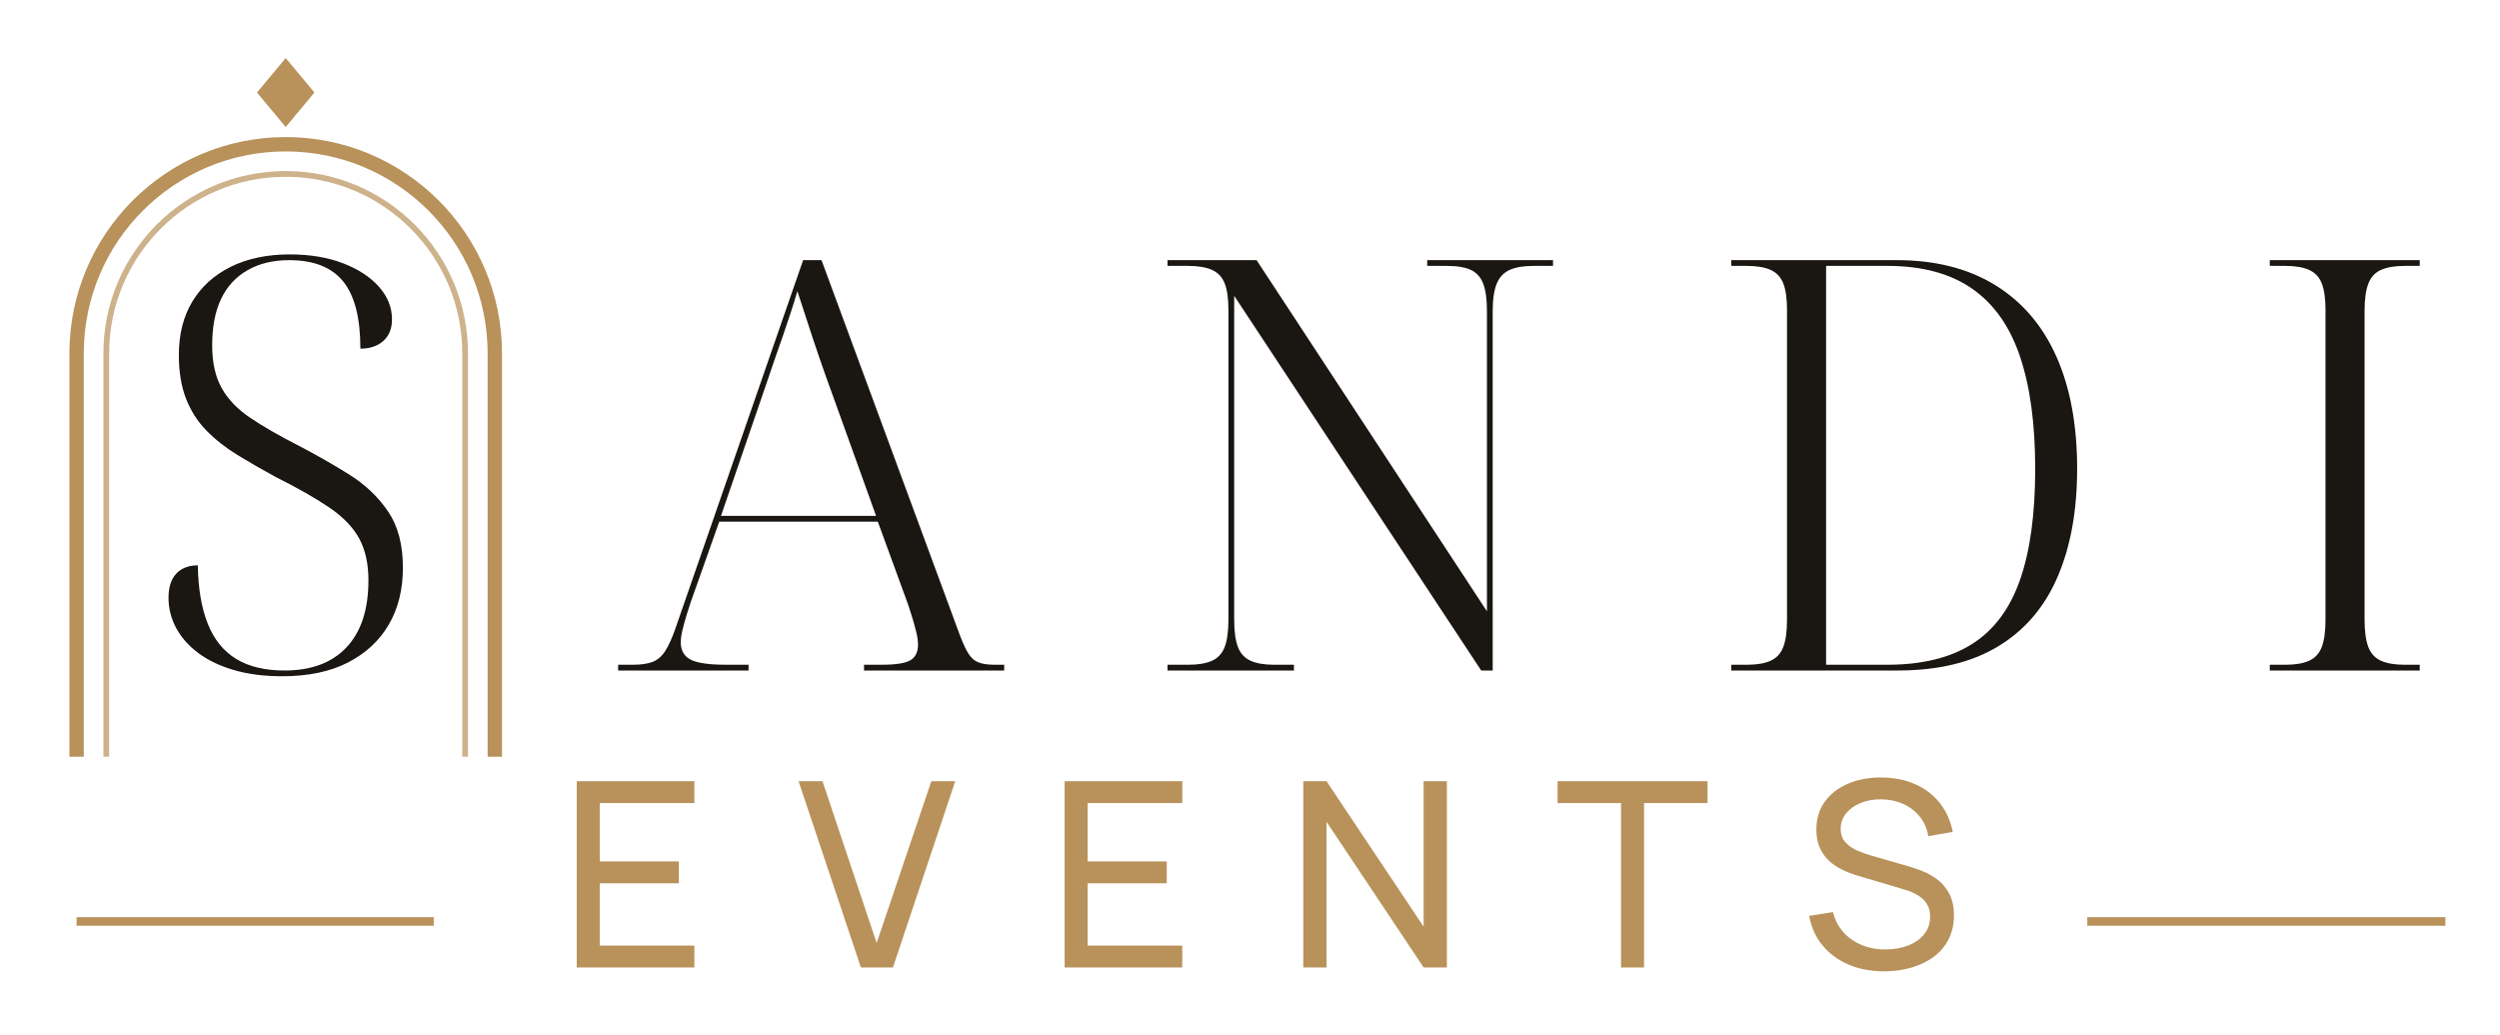
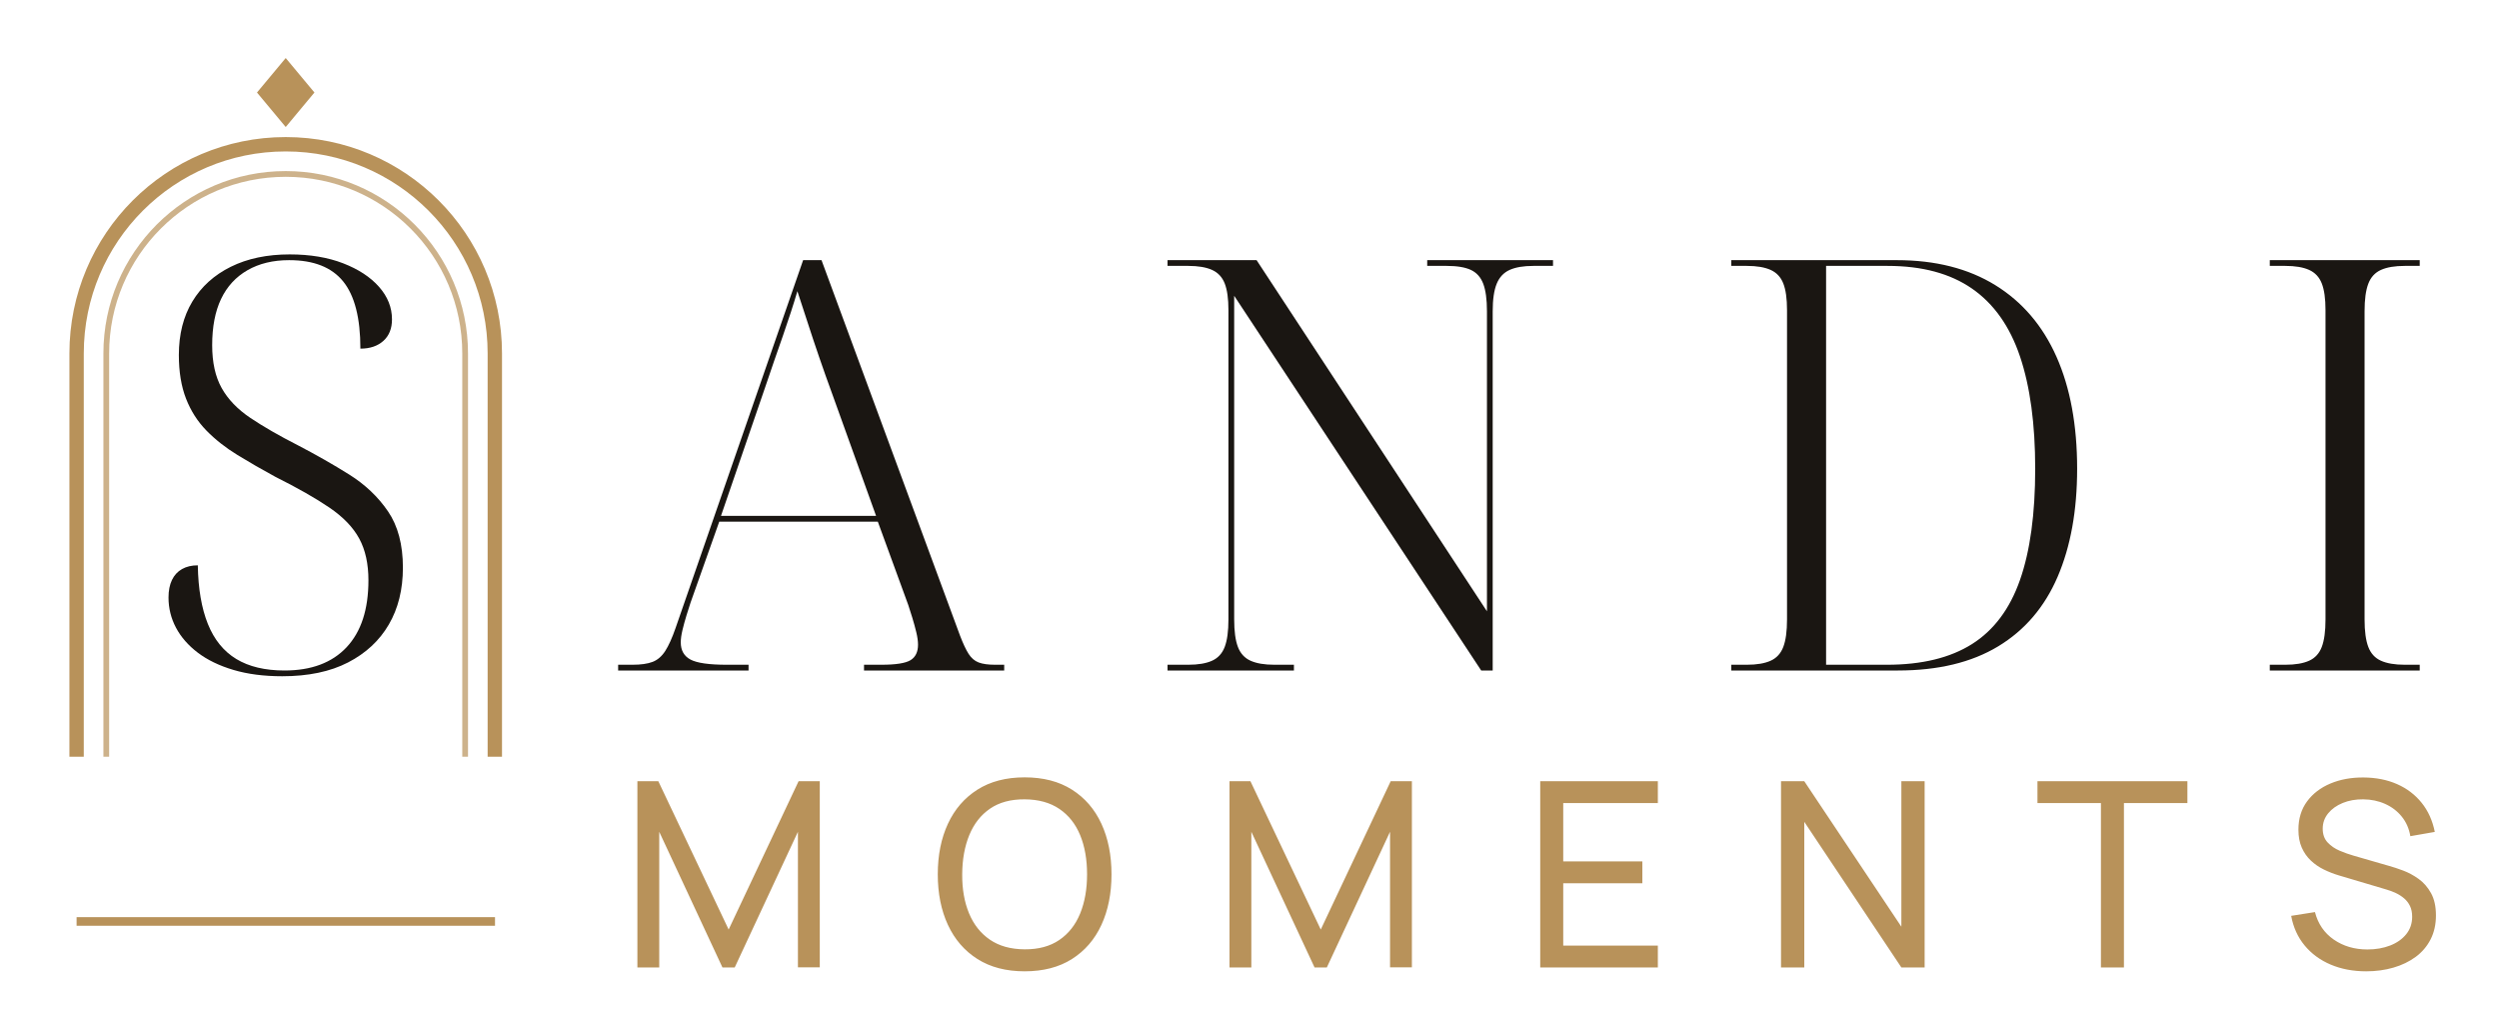
<svg xmlns="http://www.w3.org/2000/svg" viewBox="0 0 261 108">
  <g class="lk-mono">
    <path d="M8.00 79V36.90A21.84 21.84 0 0 1 51.68 36.90V79" fill="none" stroke="#B8925A" stroke-width="1.5" />
    <path d="M11.10 79V36.90A18.74 18.74 0 0 1 48.58 36.90V79" fill="none" stroke="#B8925A" stroke-width=".6" opacity=".7" />
    <path d="M29.84 6.06l3 3.6-3 3.6-3-3.6z" fill="#B8925A" />
    <path d="M29.48 70.6Q26.6 70.6 24.38 69.94Q22.16 69.28 20.66 68.14Q19.16 67.0 18.38 65.53Q17.6 64.06 17.6 62.38Q17.6 61.3 17.96 60.55Q18.32 59.8 19.01 59.41Q19.7 59.02 20.66 59.02Q20.72 62.68 21.71 65.14Q22.7 67.6 24.68 68.8Q26.66 70.0 29.72 70.0Q33.92 70.0 36.2 67.57Q38.48 65.14 38.48 60.58Q38.48 58.0 37.52 56.23Q36.56 54.46 34.4 52.99Q32.24 51.52 28.76 49.78Q26.66 48.64 24.8 47.5Q22.94 46.36 21.56 44.95Q20.18 43.54 19.43 41.62Q18.68 39.7 18.68 37.06Q18.68 33.82 20.09 31.48Q21.5 29.14 24.11 27.85Q26.72 26.56 30.26 26.56Q33.44 26.56 35.84 27.49Q38.24 28.42 39.59 29.95Q40.94 31.48 40.94 33.34Q40.94 34.78 40.04 35.59Q39.14 36.4 37.64 36.4Q37.64 31.6 35.84 29.38Q34.04 27.16 30.2 27.16Q27.68 27.16 25.85 28.21Q24.02 29.26 23.09 31.21Q22.16 33.16 22.16 36.04Q22.16 38.74 23.15 40.51Q24.14 42.28 26.15 43.63Q28.16 44.98 31.1 46.48Q33.98 47.98 36.47 49.54Q38.96 51.1 40.52 53.38Q42.08 55.66 42.08 59.26Q42.08 62.68 40.61 65.2Q39.14 67.72 36.35 69.16Q33.56 70.6 29.48 70.6Z" fill="#1A1612" />
  </g>
  <path d="M64.56 70.0V69.4H66.06Q67.38 69.4 68.16 69.1Q68.94 68.8 69.48 67.96Q70.02 67.12 70.56 65.56L83.88 27.16H85.8L100.26 66.34Q100.74 67.6 101.16 68.26Q101.58 68.92 102.21 69.16Q102.84 69.4 103.92 69.4H104.88V70.0H90.24V69.4H92.04Q94.32 69.4 95.1 68.92Q95.88 68.44 95.88 67.3Q95.88 66.76 95.7 66.01Q95.52 65.26 95.28 64.48Q95.04 63.7 94.86 63.16L91.68 54.46H75.12L72.12 62.92Q71.94 63.46 71.7 64.24Q71.46 65.02 71.28 65.77Q71.1 66.52 71.1 67.06Q71.1 68.32 72.12 68.86Q73.14 69.4 75.9 69.4H78.18V70.0ZM75.3 53.86H91.5L86.88 41.02Q86.22 39.22 85.56 37.3Q84.9 35.38 84.33 33.61Q83.76 31.84 83.28 30.4Q82.98 31.42 82.59 32.62Q82.2 33.82 81.75 35.11Q81.3 36.4 80.85 37.69Q80.4 38.98 79.98 40.24Z M121.94 70.0V69.4H124.1Q125.66 69.4 126.59 68.98Q127.52 68.56 127.91 67.54Q128.3 66.52 128.3 64.66V32.38Q128.3 30.58 127.91 29.59Q127.52 28.6 126.59 28.18Q125.66 27.76 124.1 27.76H121.94V27.16H131.24L155.3 63.82V32.5Q155.3 30.64 154.91 29.62Q154.52 28.6 153.62 28.18Q152.72 27.76 151.1 27.76H149.06V27.16H162.2V27.76H160.16Q158.6 27.76 157.67 28.18Q156.74 28.6 156.32 29.62Q155.9 30.64 155.9 32.5V70.0H154.7L128.9 30.88V64.66Q128.9 66.52 129.29 67.54Q129.68 68.56 130.61 68.98Q131.54 69.4 133.1 69.4H135.14V70.0Z M180.82 70.0V69.4H182.44Q184.0 69.4 184.93 68.98Q185.86 68.56 186.25 67.54Q186.64 66.52 186.64 64.66V32.38Q186.64 30.58 186.25 29.59Q185.86 28.6 184.93 28.18Q184.0 27.76 182.44 27.76H180.82V27.16H198.1Q204.16 27.16 208.39 29.77Q212.62 32.38 214.78 37.24Q216.94 42.1 216.94 48.94Q216.94 55.48 214.9 60.22Q212.86 64.96 208.69 67.48Q204.52 70.0 198.22 70.0ZM197.08 69.4Q202.54 69.4 205.96 67.24Q209.38 65.08 210.97 60.55Q212.56 56.02 212.56 48.94Q212.56 41.92 210.97 37.21Q209.38 32.5 205.96 30.13Q202.54 27.76 197.14 27.76H190.72V69.4Z M237.06 70.0V69.4H238.68Q240.24 69.4 241.17 68.98Q242.1 68.56 242.49 67.54Q242.88 66.52 242.88 64.66V32.38Q242.88 30.58 242.49 29.59Q242.1 28.6 241.17 28.18Q240.24 27.76 238.68 27.76H237.06V27.16H252.72V27.76H251.16Q249.6 27.76 248.67 28.18Q247.74 28.6 247.35 29.62Q246.96 30.64 246.96 32.5V64.66Q246.96 66.52 247.35 67.54Q247.74 68.56 248.67 68.98Q249.6 69.4 251.16 69.4H252.72V70.0Z" fill="#1A1612" />
-   <path d="M8.0 96.2H45.3M218.0 96.2H255.4" stroke="#B8925A" stroke-width=".9" />
-   <path d="M60.235 101.0V81.56H72.52V83.841H62.638V89.93H70.9V92.212H62.638V98.719H72.52V101.0Z M89.912 101.0 83.405 81.56H85.902L91.559 98.448L97.269 81.56H99.767L93.26 101.0Z M111.192 101.0V81.56H123.477V83.841H113.595V89.93H121.857V92.212H113.595V98.719H123.477V101.0Z M136.117 101.0V81.56H138.547L148.685 96.748V81.56H151.115V101.0H148.685L138.547 85.799V101.0Z M169.304 101.0V83.841H162.675V81.56H178.335V83.841H171.707V101.0Z M196.794 101.405Q194.728 101.405 193.075 100.703Q191.421 100.001 190.348 98.698Q189.274 97.395 188.95 95.614L191.434 95.222Q191.907 97.058 193.399 98.091Q194.89 99.124 196.915 99.124Q198.225 99.124 199.285 98.712Q200.344 98.3 200.965 97.53Q201.586 96.761 201.586 95.708Q201.586 95.06 201.364 94.594Q201.141 94.129 200.756 93.798Q200.371 93.467 199.885 93.237Q199.399 93.008 198.873 92.859L193.918 91.388Q193.108 91.145 192.352 90.774Q191.596 90.403 191.002 89.842Q190.408 89.282 190.057 88.492Q189.706 87.703 189.706 86.623Q189.706 84.894 190.604 83.673Q191.502 82.451 193.041 81.803Q194.58 81.155 196.51 81.168Q198.468 81.182 200.014 81.864Q201.559 82.546 202.579 83.815Q203.598 85.084 203.949 86.852L201.397 87.297Q201.195 86.109 200.5 85.252Q199.804 84.395 198.765 83.929Q197.725 83.463 196.483 83.45Q195.295 83.436 194.337 83.828Q193.378 84.219 192.811 84.915Q192.244 85.61 192.244 86.514Q192.244 87.406 192.757 87.952Q193.27 88.499 194.019 88.816Q194.769 89.133 195.484 89.336L199.183 90.403Q199.818 90.578 200.648 90.888Q201.478 91.199 202.261 91.759Q203.044 92.32 203.557 93.244Q204.07 94.169 204.07 95.573Q204.07 96.977 203.51 98.071Q202.95 99.164 201.951 99.9Q200.952 100.635 199.629 101.02Q198.306 101.405 196.794 101.405Z" fill="#B8925A" />
+   <path d="M8.0 96.2H51.7" stroke="#B8925A" stroke-width=".9" />
+   <path d="M66.57 101.0V81.56H68.757L76.101 97.044L83.405 81.56H85.619V100.987H83.337V86.838L76.736 101.0H75.453L68.852 86.838V101.0Z M107.015 101.405Q104.112 101.405 102.087 100.123Q100.062 98.84 99.003 96.559Q97.943 94.277 97.943 91.28Q97.943 88.283 99.003 86.001Q100.062 83.72 102.087 82.438Q104.112 81.155 107.015 81.155Q109.931 81.155 111.956 82.438Q113.981 83.72 115.034 86.001Q116.087 88.283 116.087 91.28Q116.087 94.277 115.034 96.559Q113.981 98.84 111.956 100.123Q109.931 101.405 107.015 101.405ZM107.015 99.11Q109.188 99.124 110.64 98.131Q112.091 97.139 112.813 95.37Q113.535 93.602 113.535 91.28Q113.535 88.945 112.813 87.19Q112.091 85.434 110.64 84.449Q109.188 83.463 107.015 83.45Q104.841 83.436 103.404 84.422Q101.966 85.407 101.237 87.176Q100.508 88.945 100.494 91.28Q100.481 93.602 101.21 95.357Q101.939 97.112 103.39 98.104Q104.841 99.097 107.015 99.11Z M128.411 101.0V81.56H130.598L137.942 97.044L145.246 81.56H147.46V100.987H145.178V86.838L138.577 101.0H137.294L130.693 86.838V101.0Z M160.864 101.0V81.56H173.149V83.841H163.267V89.93H171.529V92.212H163.267V98.719H173.149V101.0Z M186.013 101.0V81.56H188.443L198.582 96.748V81.56H201.012V101.0H198.582L188.443 85.799V101.0Z M219.424 101.0V83.841H212.796V81.56H228.456V83.841H221.827V101.0Z M247.139 101.405Q245.073 101.405 243.419 100.703Q241.766 100.001 240.692 98.698Q239.619 97.395 239.295 95.614L241.779 95.222Q242.252 97.058 243.743 98.091Q245.235 99.124 247.26 99.124Q248.57 99.124 249.629 98.712Q250.689 98.3 251.31 97.53Q251.931 96.761 251.931 95.708Q251.931 95.06 251.708 94.594Q251.486 94.129 251.101 93.798Q250.716 93.467 250.23 93.237Q249.744 93.008 249.218 92.859L244.263 91.388Q243.453 91.145 242.697 90.774Q241.941 90.403 241.347 89.842Q240.753 89.282 240.402 88.492Q240.051 87.703 240.051 86.623Q240.051 84.894 240.949 83.673Q241.847 82.451 243.386 81.803Q244.925 81.155 246.855 81.168Q248.813 81.182 250.358 81.864Q251.904 82.546 252.923 83.815Q253.943 85.084 254.294 86.852L251.742 87.297Q251.54 86.109 250.844 85.252Q250.149 84.395 249.11 83.929Q248.07 83.463 246.828 83.45Q245.64 83.436 244.682 83.828Q243.723 84.219 243.156 84.915Q242.589 85.61 242.589 86.514Q242.589 87.406 243.102 87.952Q243.615 88.499 244.364 88.816Q245.114 89.133 245.829 89.336L249.528 90.403Q250.163 90.578 250.993 90.888Q251.823 91.199 252.606 91.759Q253.389 92.32 253.902 93.244Q254.415 94.169 254.415 95.573Q254.415 96.977 253.855 98.071Q253.295 99.164 252.296 99.9Q251.297 100.635 249.974 101.02Q248.651 101.405 247.139 101.405Z" fill="#B8925A" />
</svg>
